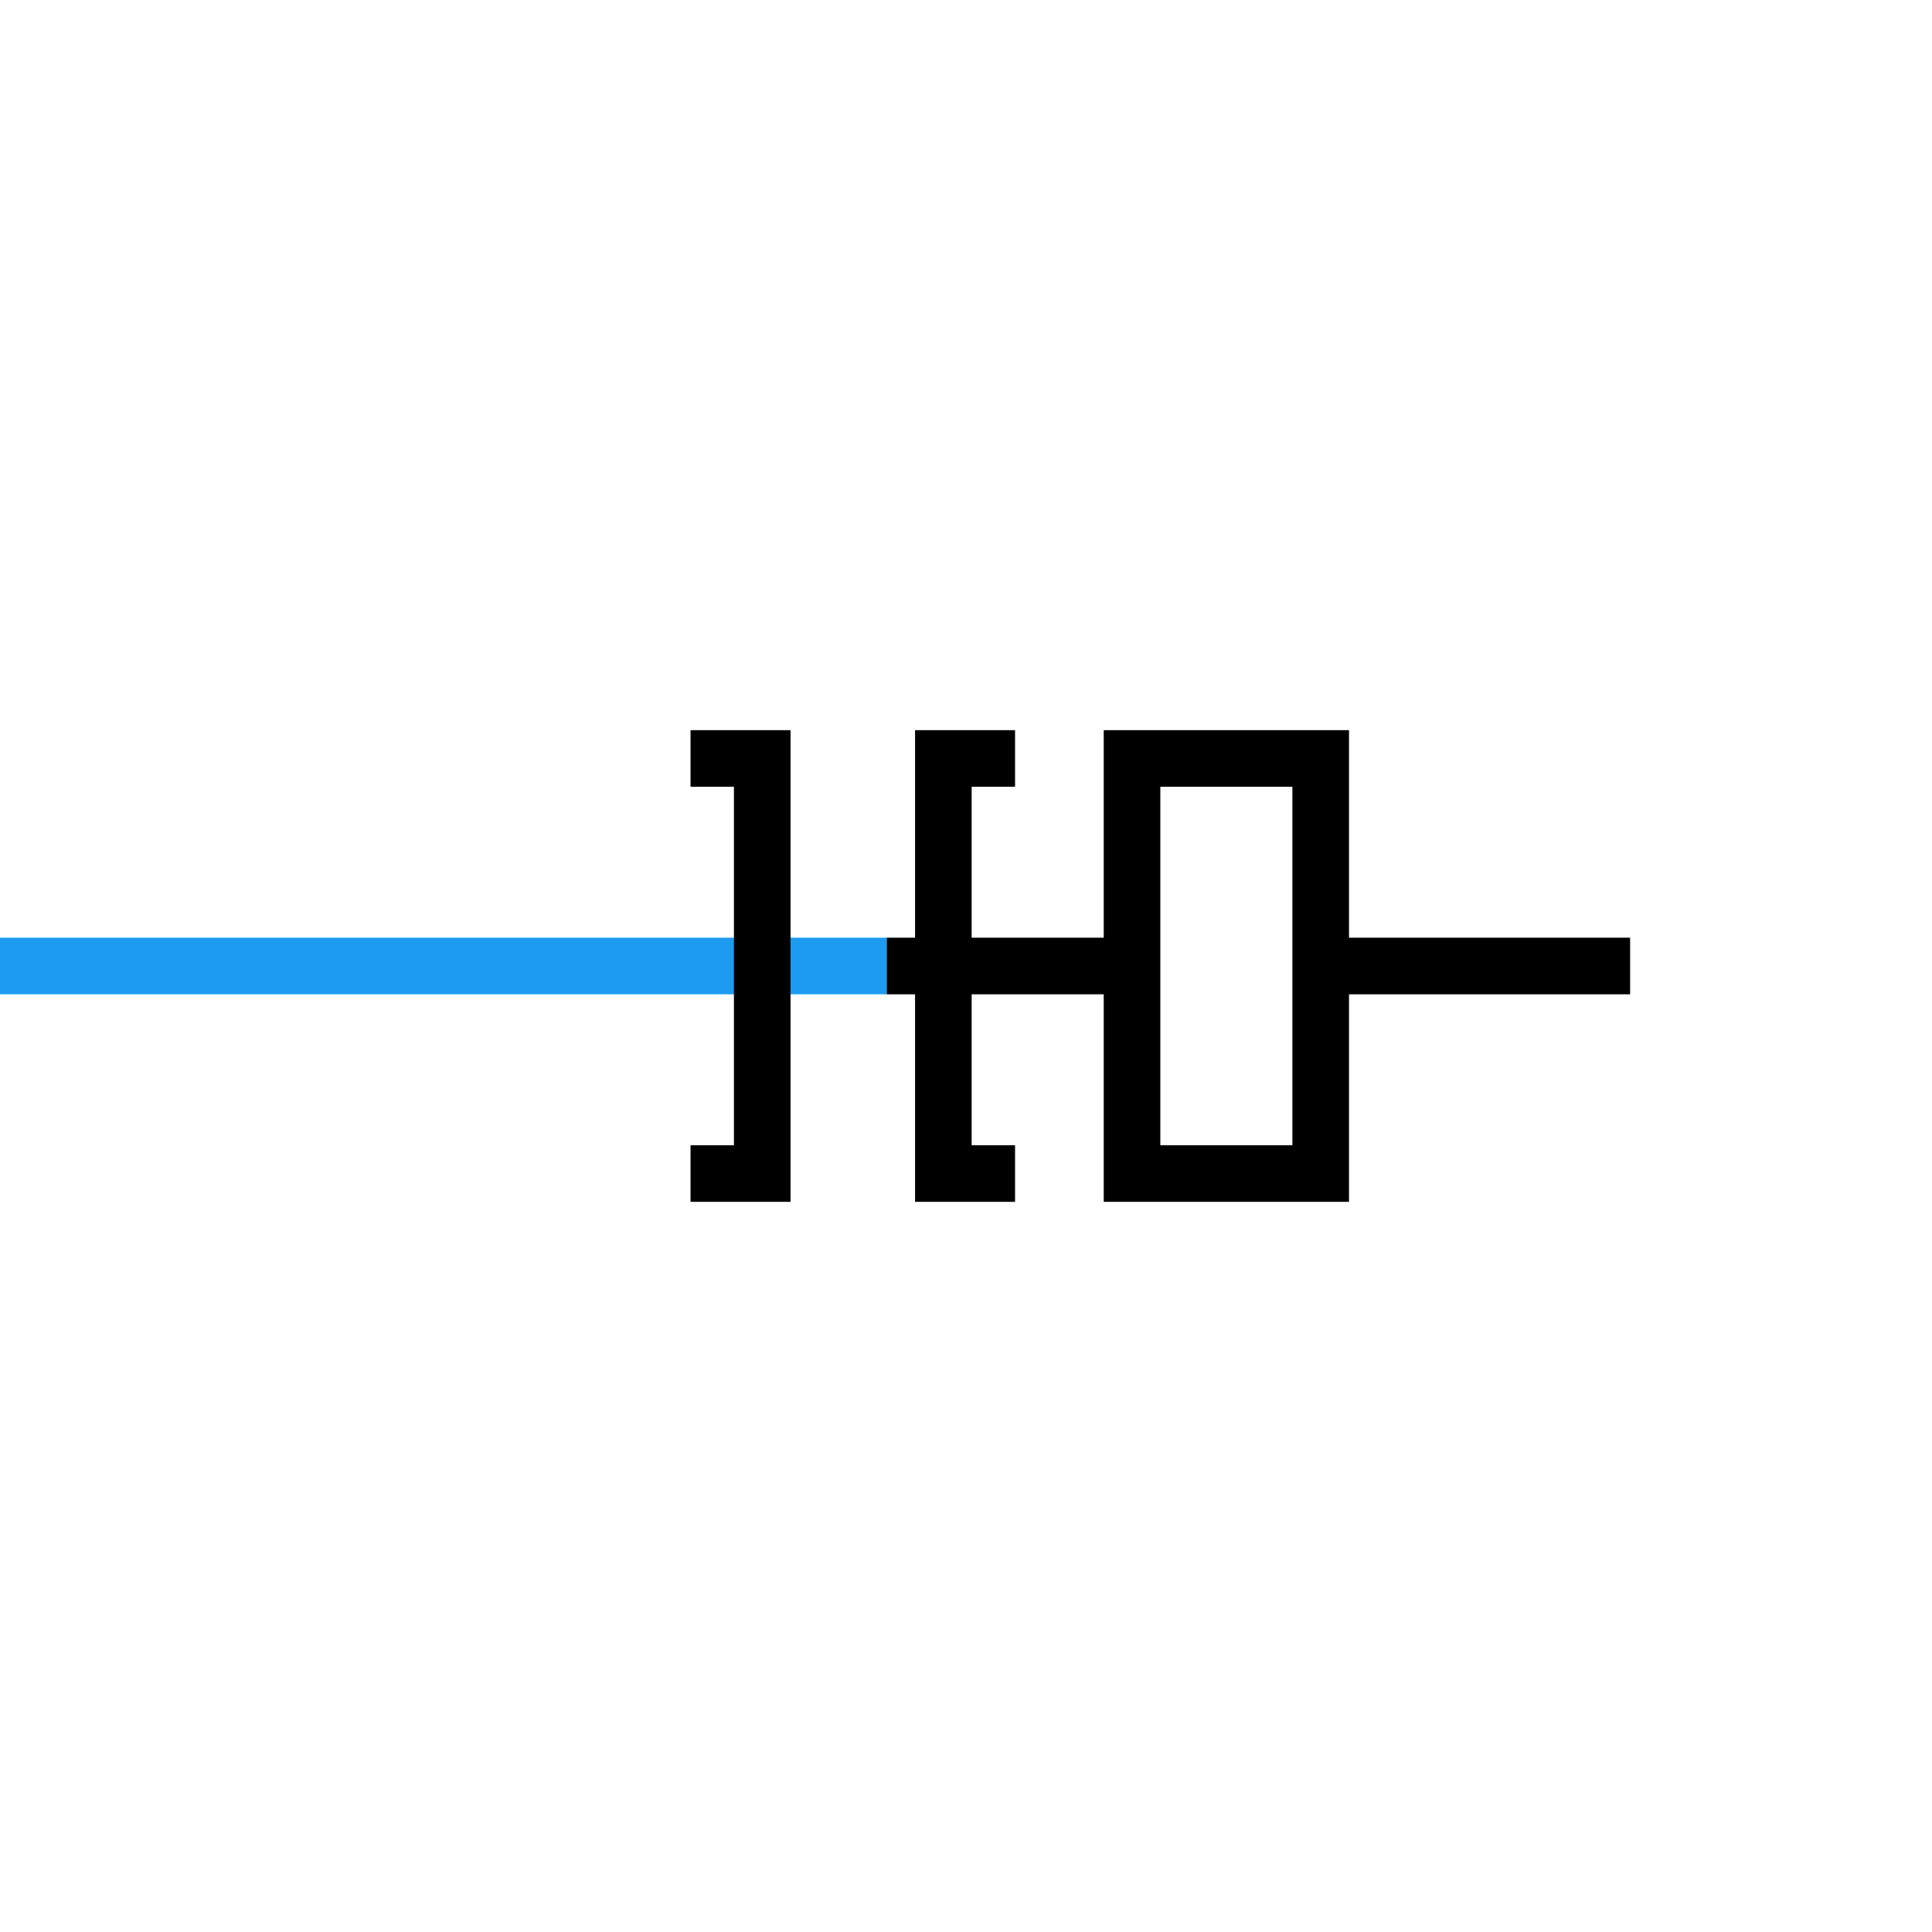
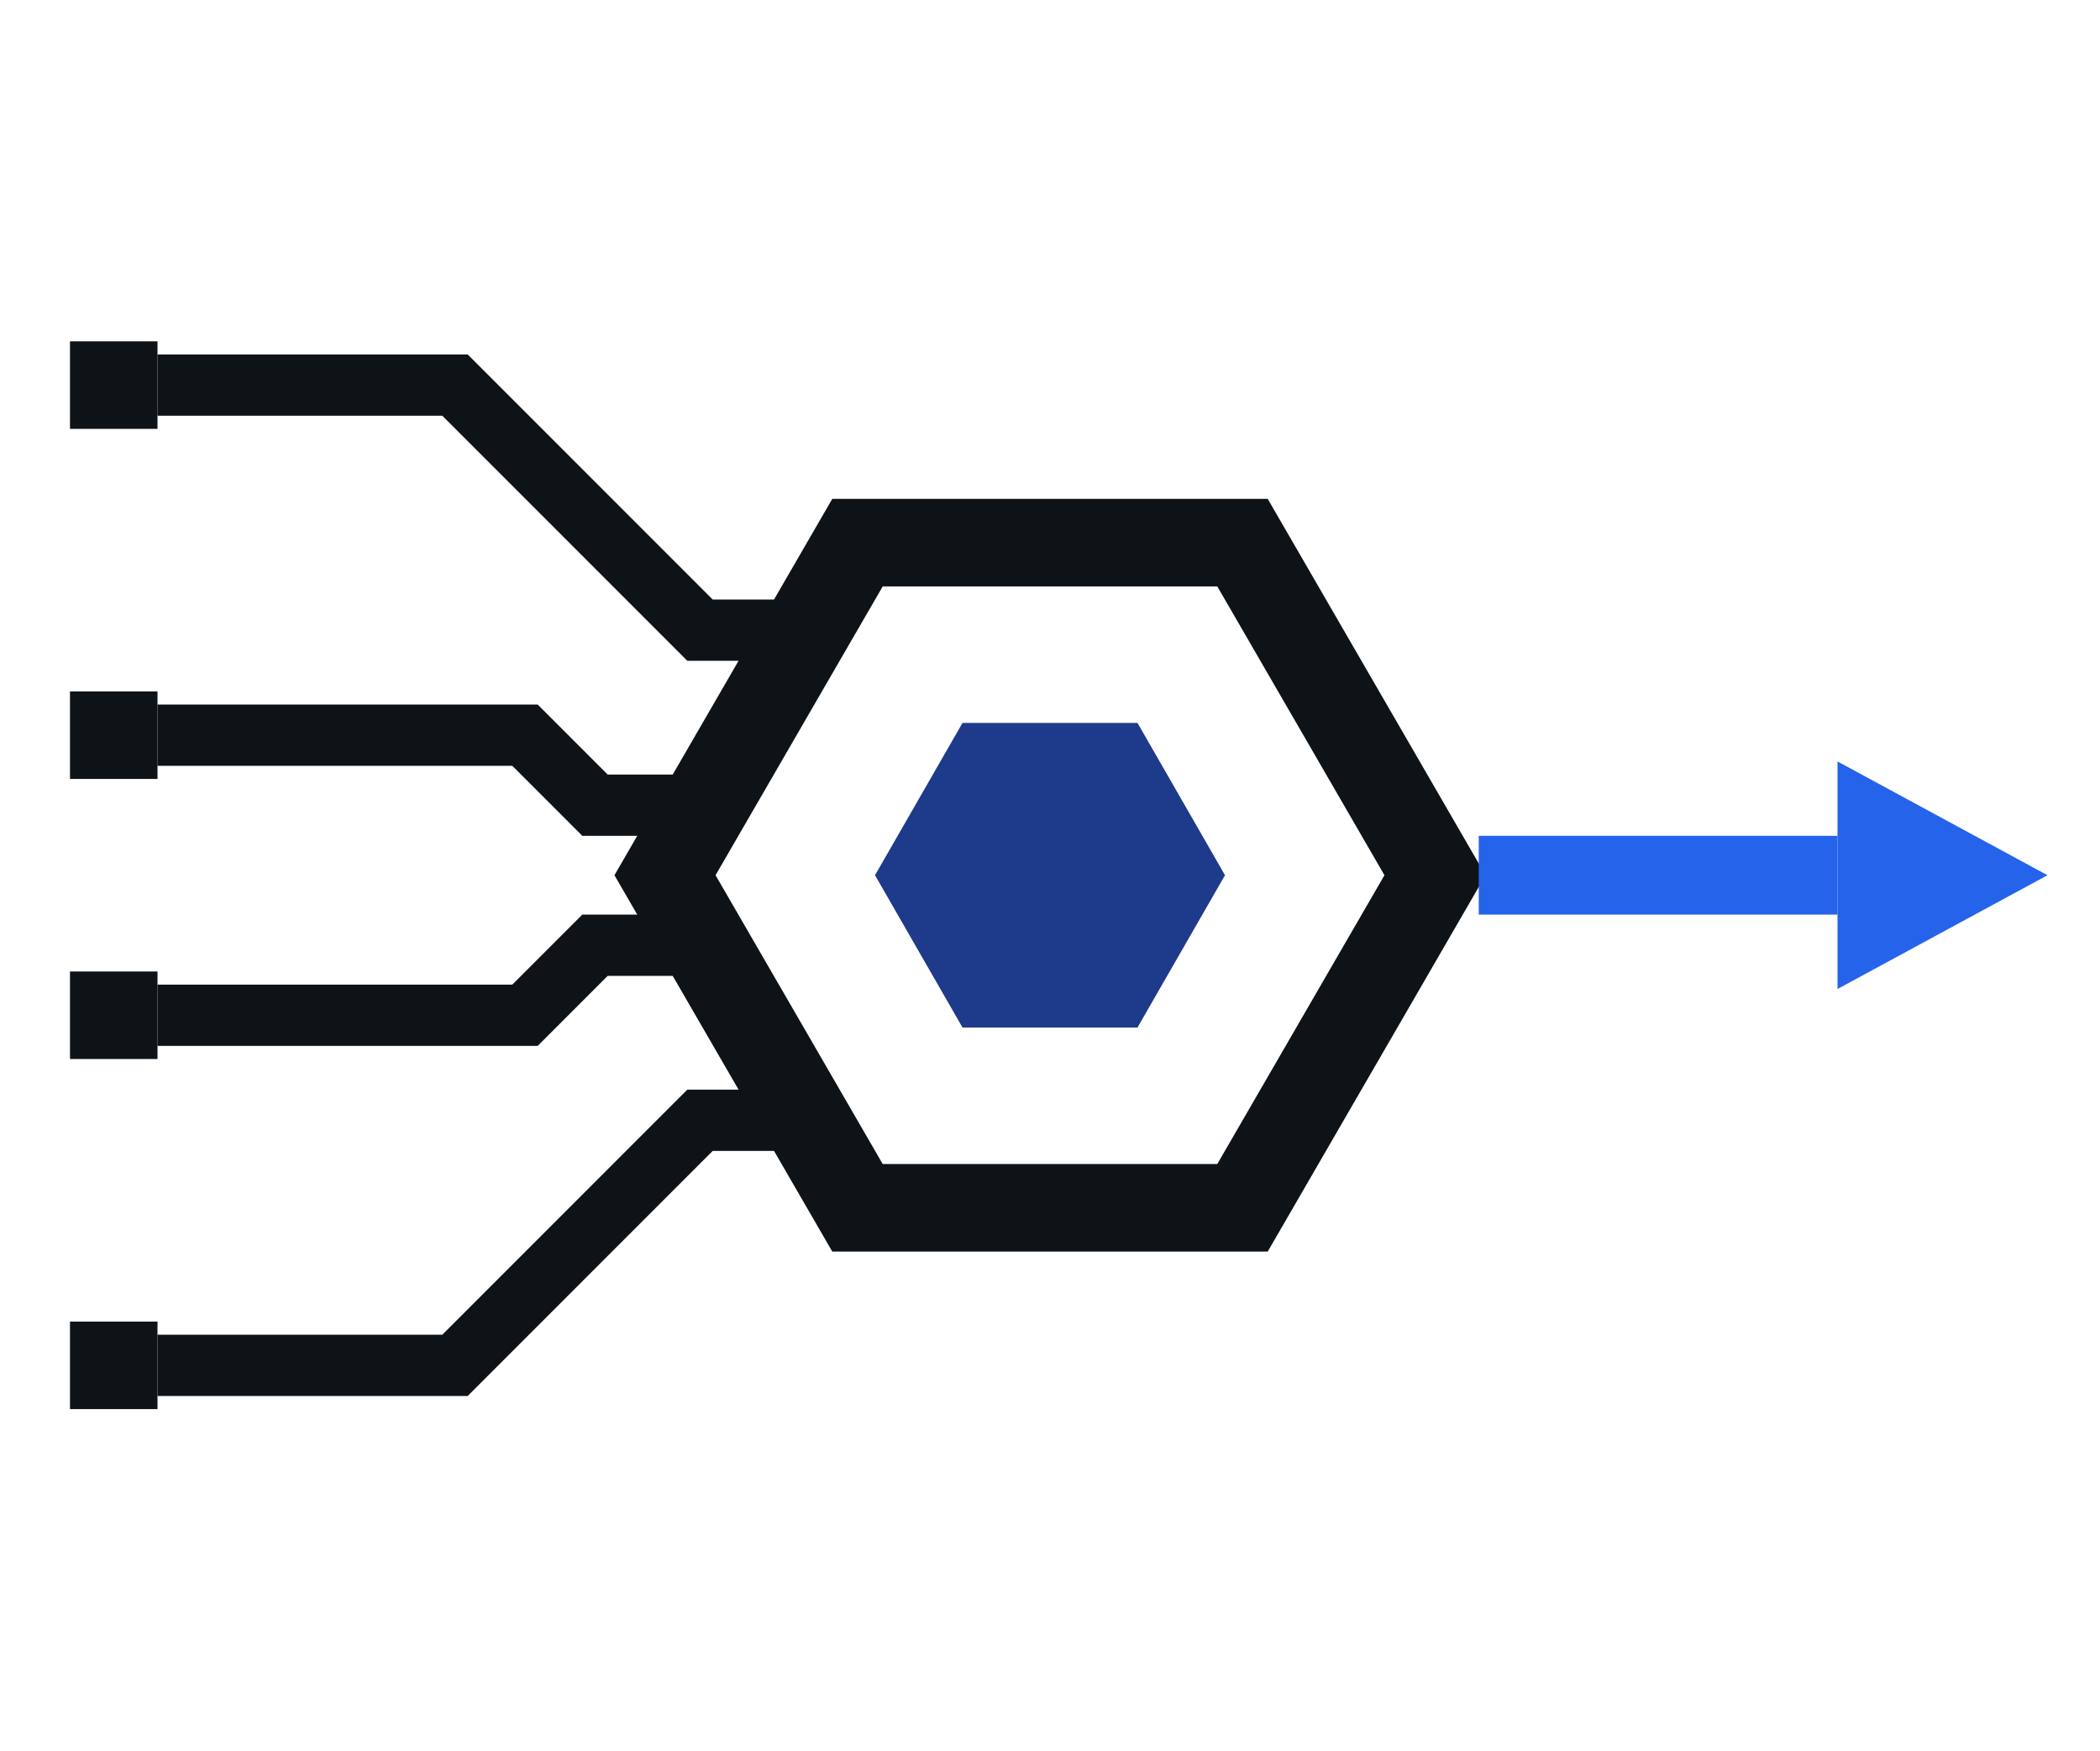
- <svg xmlns="http://www.w3.org/2000/svg" width="512" height="512" viewBox="0 0 1024 1024" role="img" aria-label="MNDe">
-   <g fill="none" stroke-width="30" stroke-linecap="butt">
-     <line x1="0" y1="512" x2="470" y2="512" stroke="#1D9BF0" />
-     <path d="M366 402 H404 V622 H366" stroke="currentColor" />
-     <path d="M538 402 H500 V622 H538" stroke="currentColor" />
-     <line x1="470" y1="512" x2="600" y2="512" stroke="currentColor" />
-     <rect x="600" y="402" width="100" height="220" stroke="currentColor" />
-     <line x1="700" y1="512" x2="864" y2="512" stroke="currentColor" />
+ <svg xmlns="http://www.w3.org/2000/svg" width="120" height="100" viewBox="0 0 120 100" role="img" aria-label="MNDe mark">
+   <style>:root{color:#0E1318}@media(prefers-color-scheme:dark){:root{color:#FFFFFF}}</style>
+   <g fill="none" stroke="currentColor" stroke-width="3.5">
+     <path d="M9 22 H26 L40 36 H46.5" />
+     <path d="M9 42 H30 L34 46 H40.5" />
+     <path d="M9 58 H30 L34 54 H40.5" />
+     <path d="M9 78 H26 L40 64 H46.5" />
  </g>
+   <g fill="currentColor">
+     <rect x="4" y="19.5" width="5" height="5" />
+     <rect x="4" y="39.5" width="5" height="5" />
+     <rect x="4" y="55.5" width="5" height="5" />
+     <rect x="4" y="75.5" width="5" height="5" />
+   </g>
+   <polygon points="82,50 71,69 49,69 38,50 49,31 71,31" fill="none" stroke="currentColor" stroke-width="5" />
+   <polygon points="70,50 65,58.7 55,58.7 50,50 55,41.3 65,41.3" fill="#1E3A8A" />
+   <line x1="84.5" y1="50" x2="105" y2="50" stroke="#2563EB" stroke-width="4.5" />
+   <polygon points="105,43.5 117,50 105,56.5" fill="#2563EB" />
</svg>
